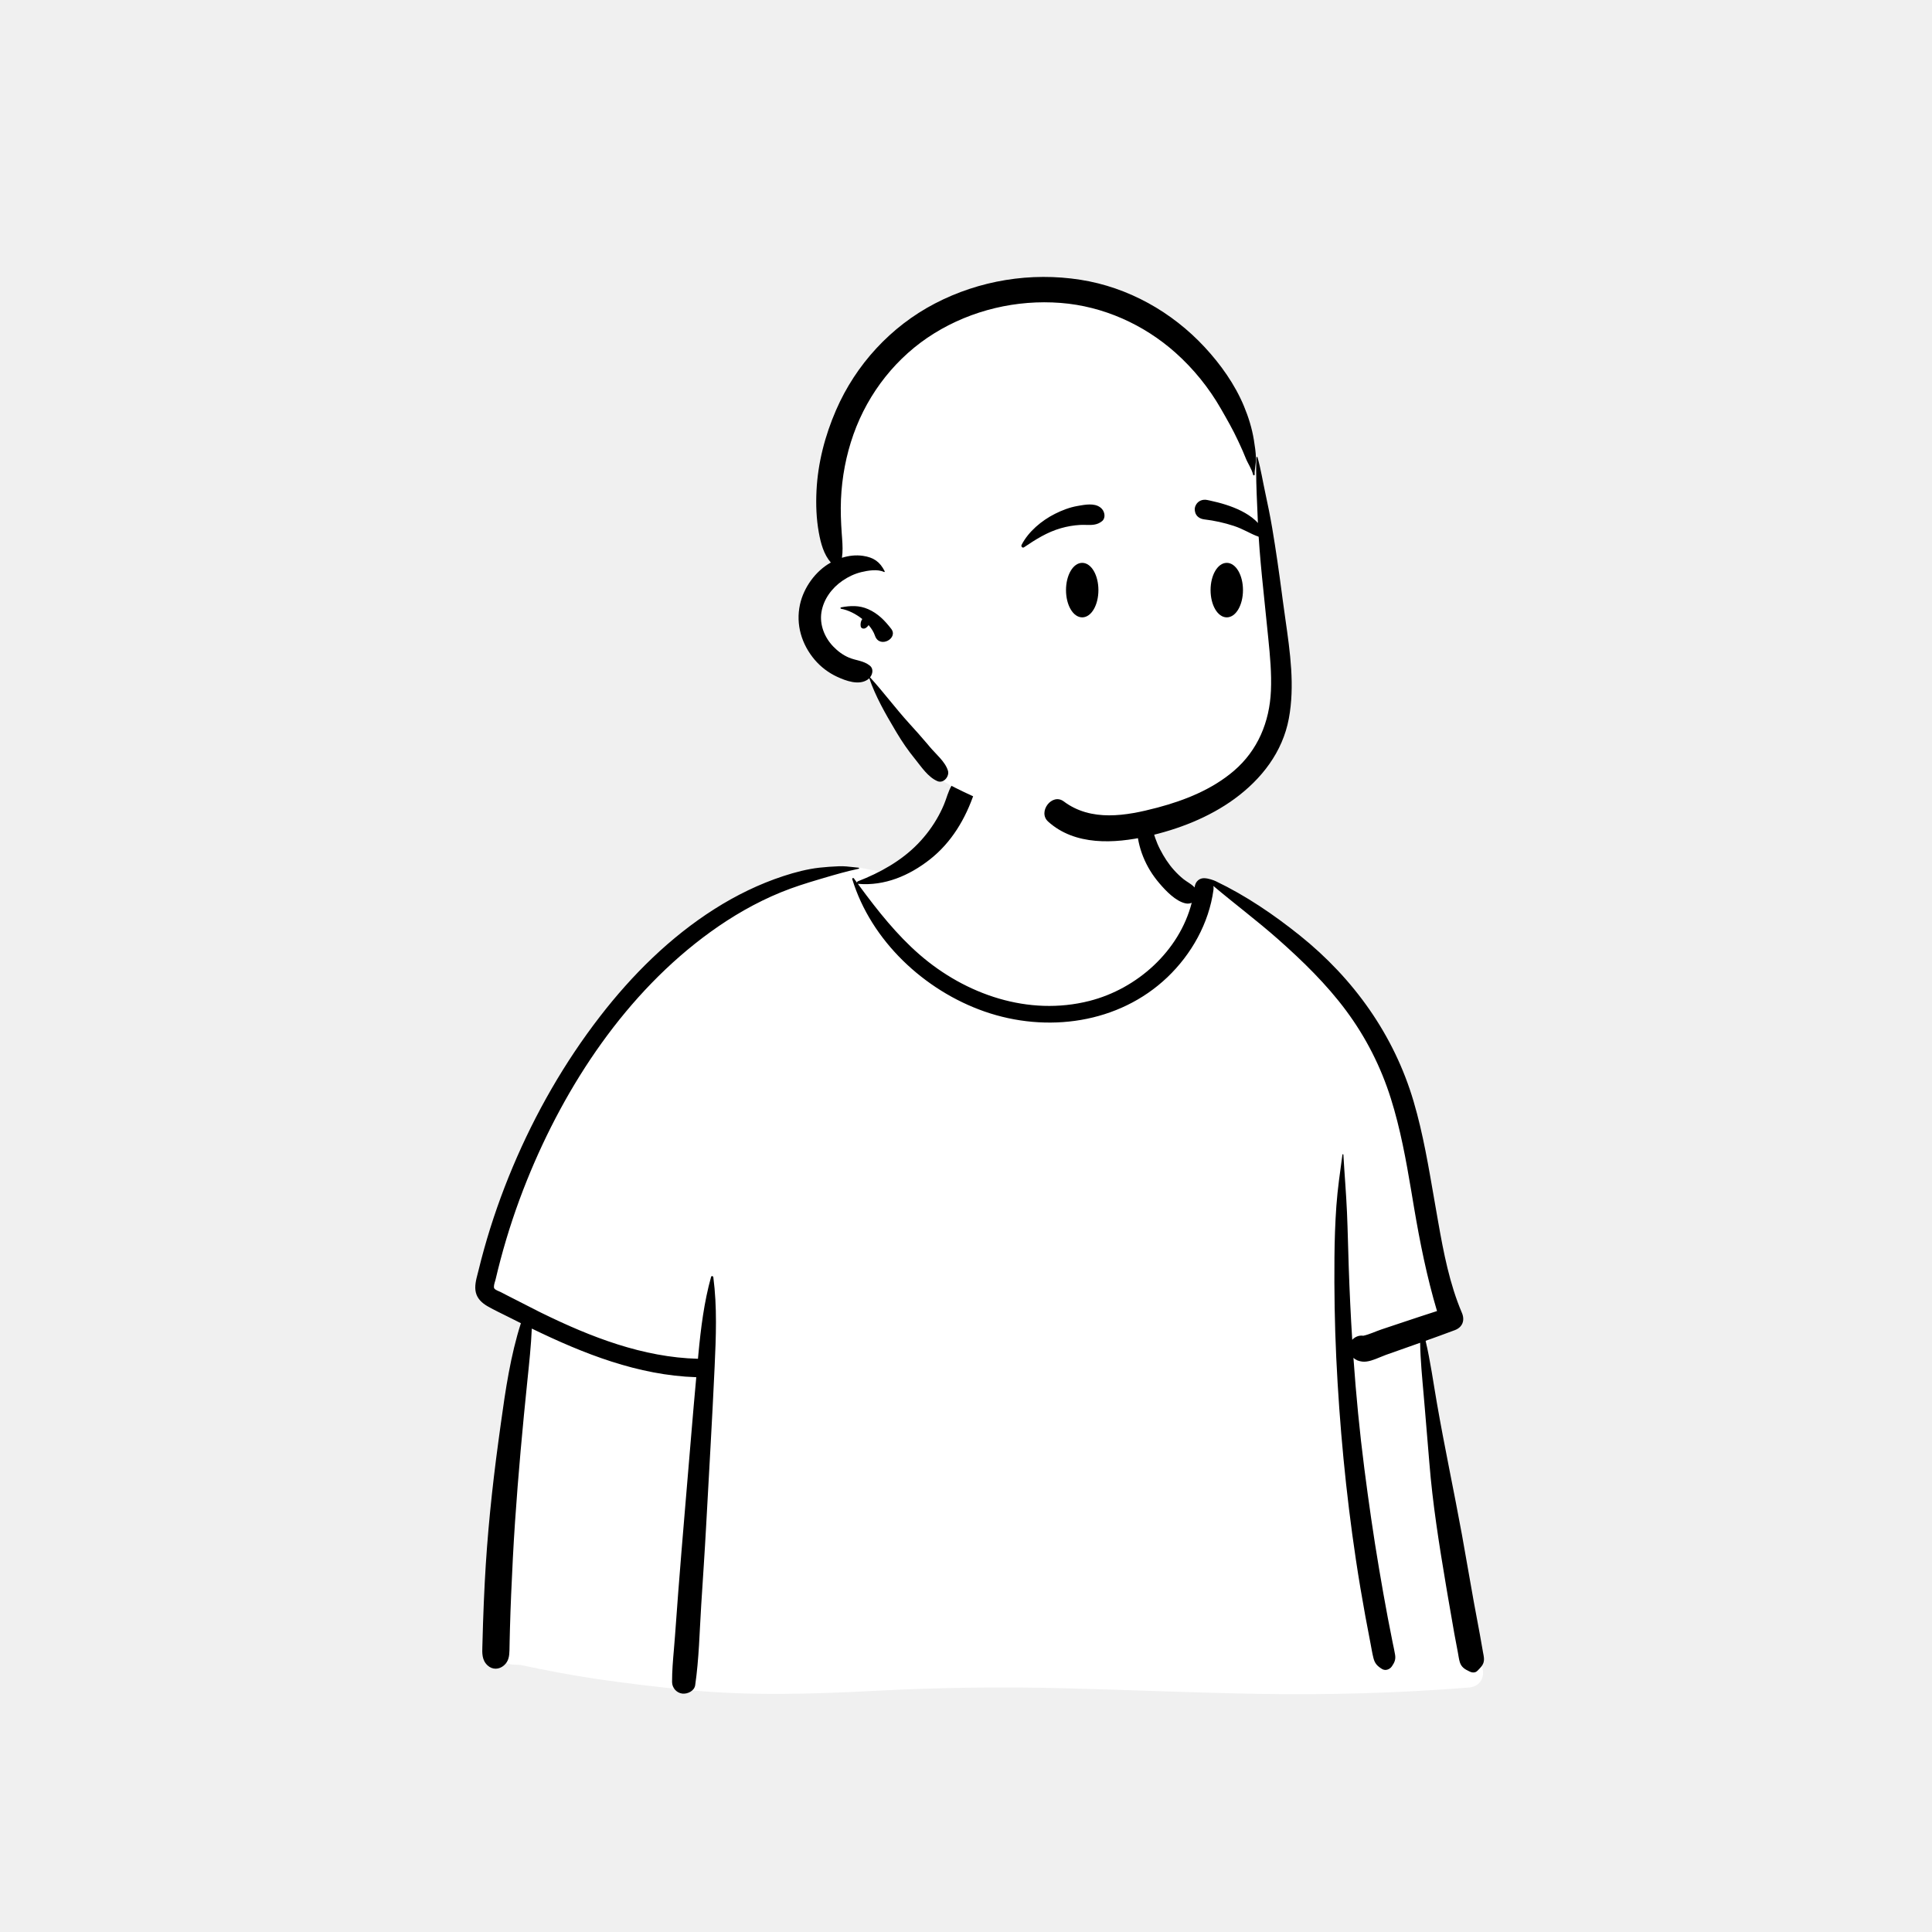
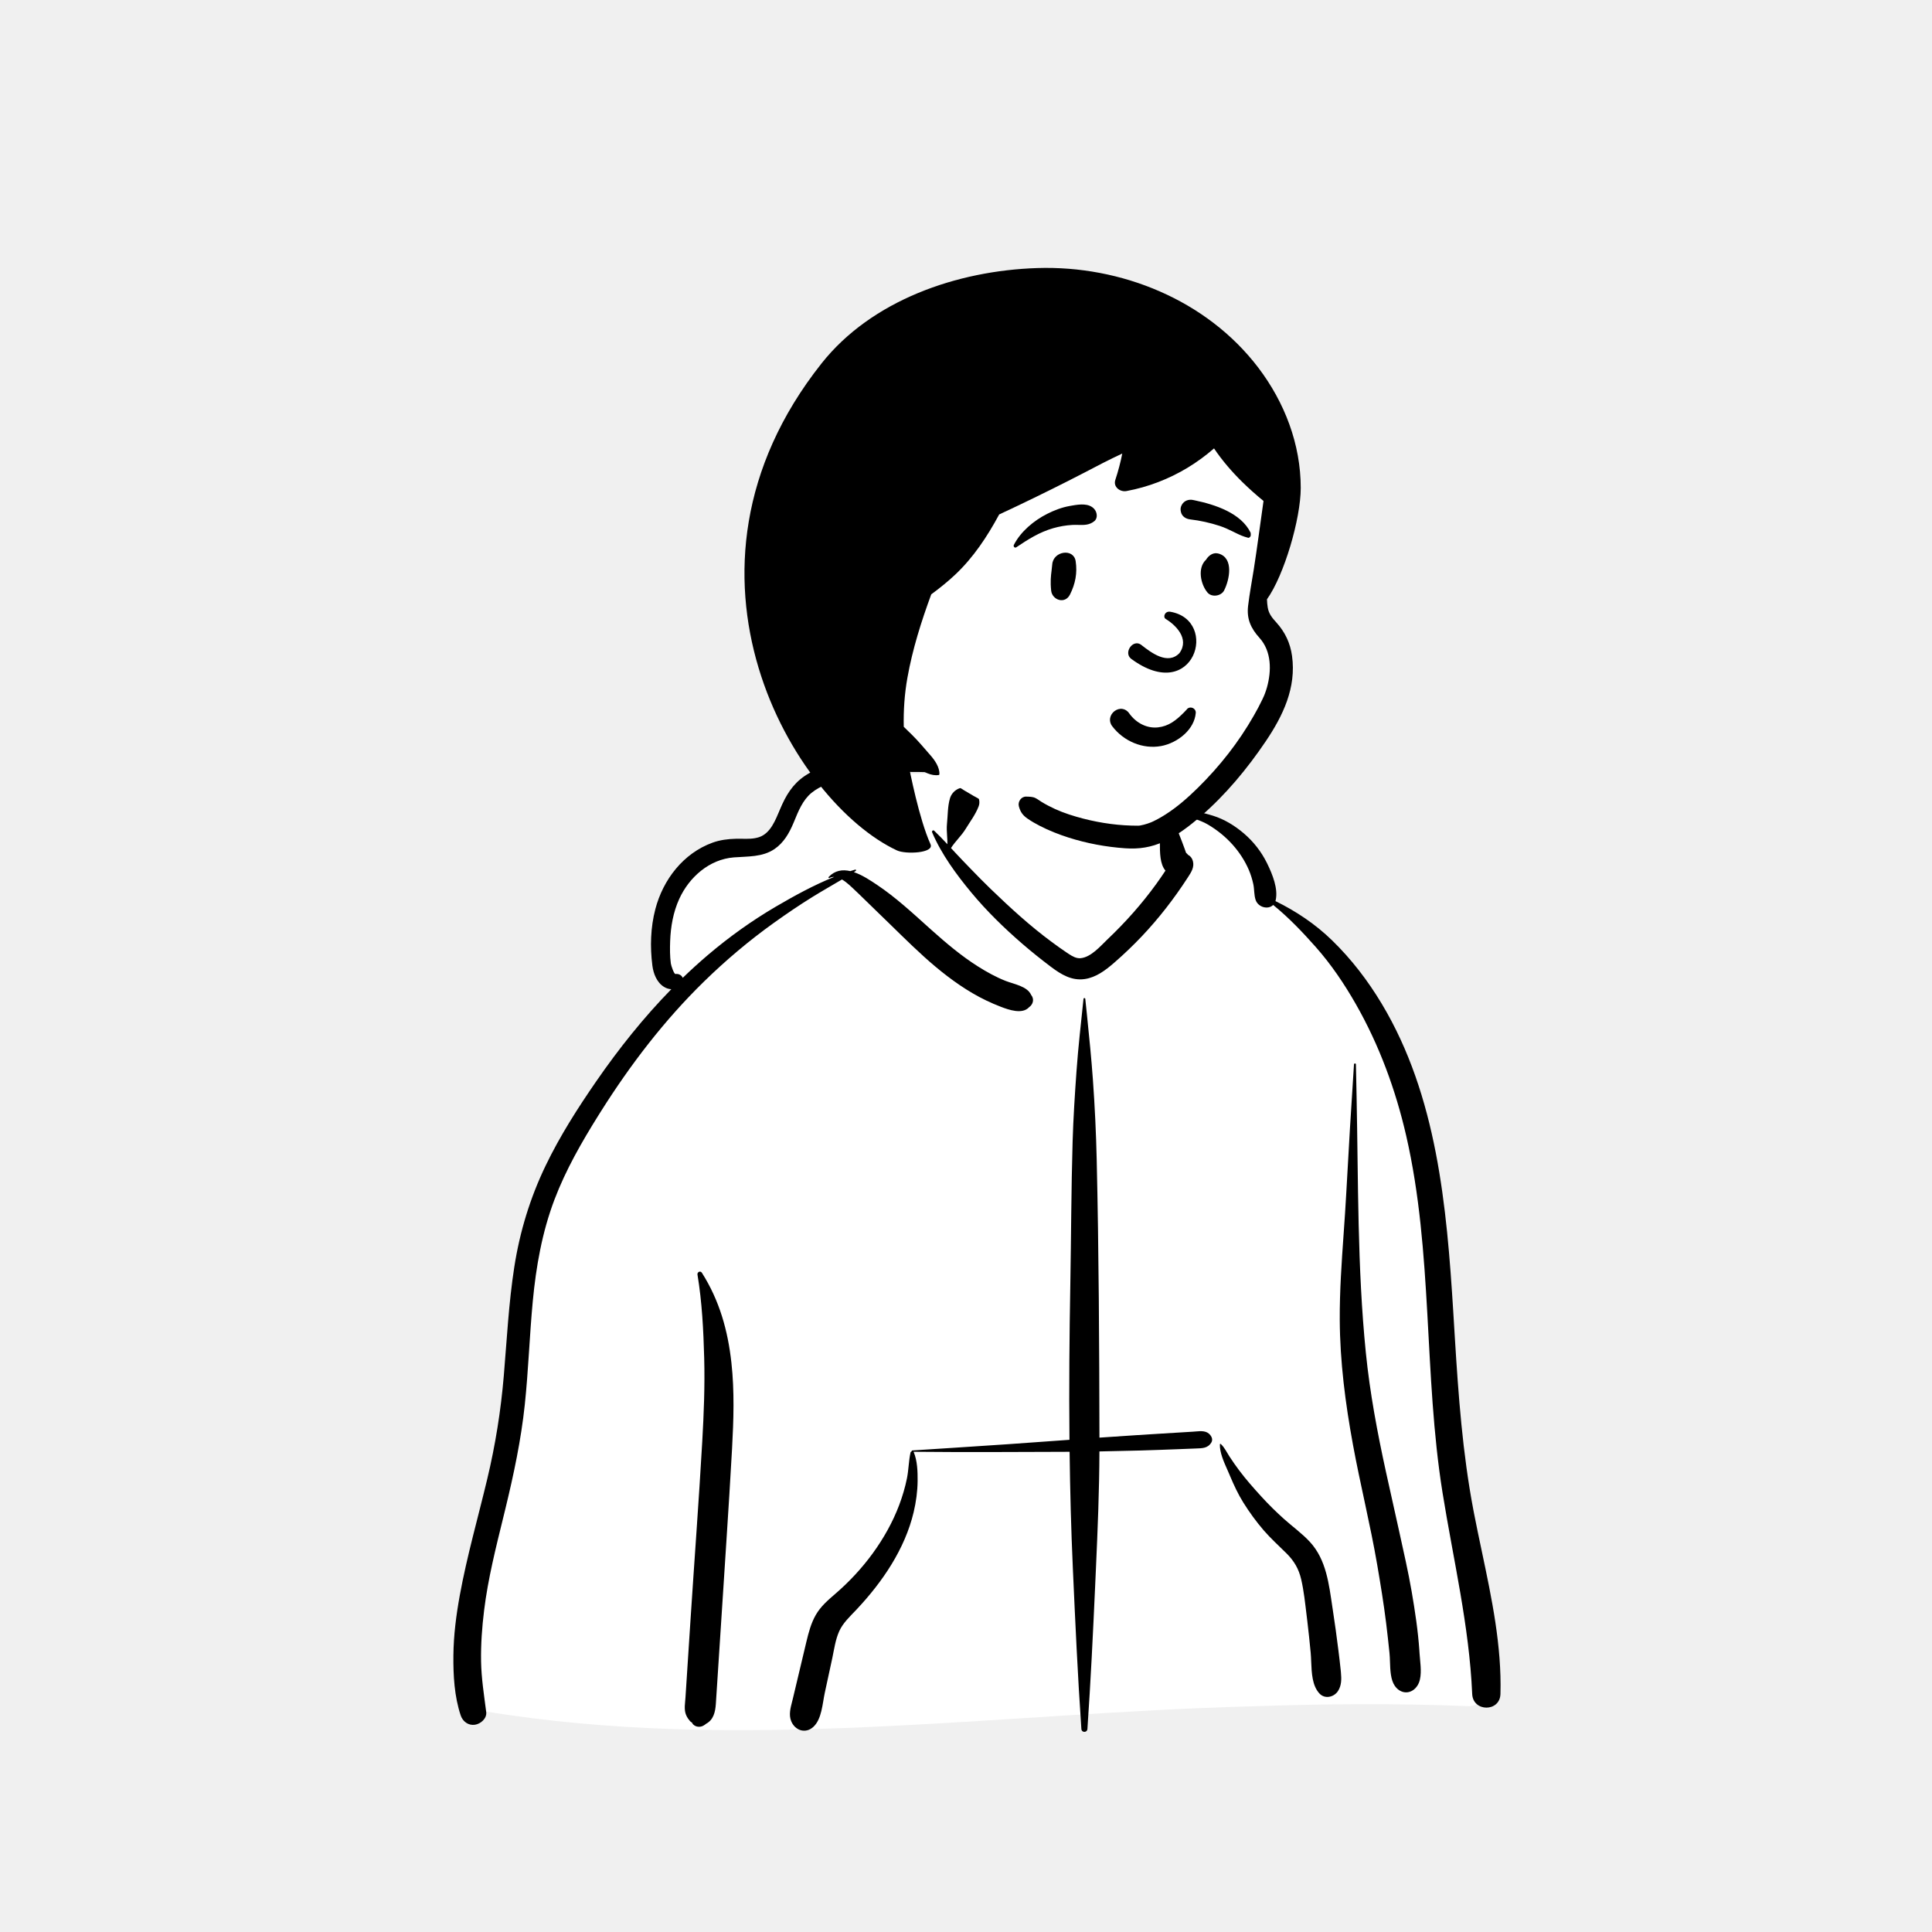
- <svg xmlns="http://www.w3.org/2000/svg" style="width: 487.5px; height: 487.5px; justify-content: center; align-self: center; transform: scale(1);" viewBox="-350 -150 1500 1500">
-   <g transform="rotate(0 410.5865 605.1885)">
+ <svg xmlns="http://www.w3.org/2000/svg" viewBox="-350 -150 1500 1500" style="width: 390px; height: 390px; justify-content: center; align-self: center; transform: scale(1, 1);" width="300" height="300">
+   <g transform="rotate(0 408.5179 626.3101)">
    <g transform="translate(0 459)">
-       <path d="M748.281 585.022C744.25 562.258 740.555 539.434 737.197 516.56C735.603 505.7 734.049 494.83 732.65 483.942C731.671 476.314 730.18 467.591 735.37 461.942C742.673 453.99 749.307 447.184 750.201 435.793C751.042 425.076 747.418 413.393 745.152 402.99C740.4 381.174 734.484 359.628 727.948 338.286C721.306 316.603 714.024 295.124 706.637 273.686C699.731 253.642 693.092 233.417 684.097 214.186C667.026 177.691 638.146 150.664 602.454 132.618C593.578 128.13 575.472 112.108 566.198 108.521C557.672 105.223 557.703 114.854 549.311 111.226C542.603 108.326 536.357 104.459 532.601 97.982C528.523 90.949 518.297 81.113 516.74 72.927C513.441 55.576 517.014 40.807 504.63 27.748C493.637 16.151 478.859 8.206 463.569 3.941C429.933 -5.44 385.075 1.119 364.781 32.374C355.088 47.3 351.701 65.341 338.622 77.523C327.202 88.159 329.757 95.431 314.965 100.913C314.127 101.224 291.42 96.353 290.582 96.665C274.4 93.202 258.934 102.895 244.087 108.521C221.954 116.905 200.883 127.819 181.085 140.79C141.166 166.945 106.976 200.908 78.79 239.341C50.37 278.091 28.319 321.523 12.617 366.917C8.805 377.943 5.38 389.103 2.358 400.372C0.668 406.679 -1.139 413.221 0.92 419.677C2.603 424.96 6.349 428.893 10.748 432.062C16.712 436.359 28.672 439.152 28.439 447.794C28.262 454.364 26.032 461.279 24.945 467.772C23.649 475.504 22.585 483.282 21.521 491.048C16.681 526.398 12.915 561.947 11.248 597.597C9.608 632.699 8.248 668.518 10.682 703.61C10.844 705.924 11.534 708.048 12.646 709.843C11.607 710.241 11.527 712.178 12.82 712.452C13.726 712.644 14.63 712.835 15.537 713.028C17.419 714.452 19.765 715.325 22.466 715.41C24.297 715.468 26.128 715.55 27.956 715.644C47.258 719.679 66.555 723.49 86.109 726.376C109.876 729.883 133.714 732.743 157.626 735.069C206.762 739.845 255.51 738.261 304.71 735.686C353.833 733.115 402.928 732.514 452.104 733.793C501.322 735.074 550.521 737.214 599.75 738.091C654.75 739.068 709.664 737.566 764.504 733.194C772.023 732.595 776.675 726.613 775.193 719.145C766.307 674.402 756.238 629.958 748.281 585.022Z" transform="translate(25.9997 -31.99965)" fill="#FFFFFF" stroke="none" />
-       <path d="M387.499 11.414C390.401 2.82 378.393 -3.896 372.349 2.594C368.625 6.593 367.134 11.739 365.35 16.786L364.976 17.828C363.504 21.857 361.659 25.756 359.605 29.521C355.317 37.381 349.885 44.669 343.661 51.102C330.891 64.299 314.162 73.628 297.126 80.206C296.582 80.416 296.353 80.896 296.408 81.337C295.593 80.227 294.779 79.117 293.969 78.007C293.529 77.406 292.433 77.731 292.683 78.549C307.284 126.366 348.611 165.008 395.354 181.324C443.676 198.192 499.563 190.729 537.318 154.758C556.111 136.853 569.596 112.78 573.128 86.93C573.281 85.806 573.244 84.783 573.07 83.854C589.682 97.874 607.105 110.89 623.392 125.306C642.416 142.146 660.893 160.15 676.08 180.597C691.487 201.344 703.101 224.254 710.862 248.896C718.244 272.335 722.639 296.55 726.714 320.754L728.773 333.051C733.39 360.393 738.797 387.342 746.69 413.895C737.862 416.725 729.065 419.643 720.268 422.581L703.534 428.171C699.095 429.654 694.083 432.097 689.427 433.074C686.213 432.549 683.001 433.893 680.87 436.224C679.693 417.484 678.804 398.731 678.163 379.989C677.675 365.731 677.406 351.456 676.792 337.203C676.149 322.266 674.837 307.385 674 292.487C673.972 291.992 673.312 292.019 673.25 292.487C671.482 305.775 669.502 318.924 668.55 332.341C667.61 345.596 667.176 358.922 667.064 372.21C666.845 398.134 667.226 424.054 668.459 449.951C670.957 502.44 675.903 554.844 683.698 606.813C685.91 621.565 688.387 636.273 691.074 650.945C692.359 657.961 693.69 664.967 695.067 671.965C695.813 675.756 696.399 679.664 697.363 683.407C698.424 687.528 700.305 689.488 703.911 691.751C706.634 693.458 709.993 692.188 711.672 689.715C713.717 686.704 714.725 684.452 714.153 680.792C713.653 677.596 712.89 674.423 712.249 671.253C710.963 664.899 709.715 658.539 708.506 652.17C706.087 639.434 703.86 626.664 701.693 613.882C697.317 588.069 693.612 562.138 690.27 536.172C686.597 507.635 683.841 478.952 681.805 450.219C683.505 451.871 685.707 452.78 688.595 453.134C693.024 453.676 698.063 451.574 702.619 449.672C704.131 449.041 705.591 448.432 706.957 447.949L729.068 440.133L733.599 438.524C733.796 452.029 735.189 465.691 736.329 479.016L737.23 489.544C738.431 503.58 739.62 517.614 740.743 531.659C743.273 563.319 748.278 594.839 753.548 626.168L755.084 635.258C756.728 644.966 758.412 654.666 760.136 664.359C760.998 669.204 761.911 674.035 762.874 678.86C763.376 681.377 763.653 684.129 764.421 686.572C765.634 690.43 768.314 692.026 771.734 693.626L772.364 693.917C774.279 694.795 776.538 694.785 778.101 693.176C780 691.222 782.127 689.297 782.876 686.572C783.482 684.366 783.039 682.092 782.607 679.878C782.571 679.693 782.535 679.509 782.5 679.325L782.361 678.574C781.562 674.048 780.803 669.514 779.966 664.994C778.412 656.612 776.814 648.238 775.283 639.852C772.103 622.438 769.231 604.968 766.048 587.556C759.822 553.502 752.561 519.621 746.635 485.522C743.847 469.48 741.578 452.964 737.857 437.001C745.435 434.291 753.001 431.547 760.539 428.713C766.576 426.444 768.474 421.032 766.012 415.261C756.494 392.953 751.784 368.499 747.568 344.518L744.786 328.601C740.269 302.624 735.99 276.525 728.532 251.196C713.337 199.588 681.976 155.763 640.12 122.239C619.88 106.029 598.373 91.418 575.021 80.208L574.877 80.14C573.354 79.434 569.422 77.961 566.075 77.826C562.616 77.687 559.081 79.908 558.488 84.949L558.476 85.031L558.046 84.573C555.701 82.188 552.534 80.684 549.918 78.605C547.233 76.471 544.746 74.039 542.452 71.494C538.165 66.737 534.643 61.193 531.705 55.513C525.701 43.905 523.856 31.588 522.375 18.854L522.083 16.302C521.897 14.667 519.711 13.728 518.763 15.403C511.081 28.99 512.885 47.049 518.511 61.075C521.585 68.739 525.779 75.519 531.149 81.798C536.113 87.602 543.733 95.697 551.43 97.368C553.229 97.759 554.868 97.548 556.247 96.93C546.627 134.346 513.917 163.705 476.789 173.126C429.599 185.101 380.729 168.267 344.836 137.056C327.219 121.738 312.603 103.256 298.749 84.515L296.984 82.121C297.105 82.178 297.242 82.218 297.4 82.232C317.878 83.963 336.893 75.852 352.839 63.362C369.803 50.076 380.673 31.633 387.499 11.414ZM294.039 69.283C290.11 68.841 286.143 68.394 282.235 68.564C277.201 68.783 272.184 69.104 267.174 69.664C257.886 70.704 248.234 73.23 239.363 76.134C220.384 82.348 202.438 91.137 185.598 101.841C151.152 123.735 121.762 152.927 96.883 185.117C69.244 220.878 46.617 260.429 29.087 302.061C20.332 322.856 12.851 344.171 6.801 365.91C5.309 371.271 3.895 376.655 2.582 382.063L2.466 382.535C2.283 383.268 2.088 384.013 1.89 384.768C0.639 389.539 -0.709 394.677 0.429 399.431C1.611 404.372 5.273 407.72 9.519 410.161C14.871 413.238 20.564 415.854 26.07 418.642C29.174 420.214 32.29 421.779 35.415 423.333C27.389 448.456 23.448 475.129 19.858 501.21L17.935 515.239C13.01 551.581 9.241 588.071 7.355 624.707C6.816 635.186 6.373 645.67 6.026 656.157C5.853 661.4 5.704 666.644 5.58 671.889C5.564 672.584 5.538 673.28 5.512 673.975C5.306 679.496 5.104 684.932 9.57 689.045C13.326 692.503 18.452 692.328 22.247 689.045C25.984 685.812 26.435 681.699 26.547 677.258L26.685 670.25C26.751 667.191 26.826 664.132 26.908 661.073C27.155 651.896 27.477 642.722 27.872 633.55C28.676 614.888 29.599 596.228 30.867 577.591C33.378 540.691 36.733 503.919 40.538 467.133C41.901 453.951 43.309 440.738 43.892 427.501C84.17 447.059 126.391 463.798 171.584 465.255C170.254 479.823 168.962 494.392 167.766 508.974C164.391 550.087 160.742 591.17 157.57 632.301C156.702 643.571 155.855 654.841 155.066 666.117C154.819 669.642 154.514 673.182 154.208 676.728C153.484 685.123 152.756 693.557 152.794 701.921C152.815 706.432 156.252 710.367 160.72 710.899C164.758 711.379 170.09 708.903 170.749 704.351C173.706 683.928 174.125 662.84 175.42 642.247C176.713 621.695 178.145 601.146 179.253 580.583C181.466 539.477 183.956 498.378 185.831 457.256C186.89 434.038 187.86 410.747 184.825 387.636C184.703 386.704 183.368 386.35 183.075 387.399C177.627 406.921 175.131 427.169 173.229 447.31L172.895 450.953C130.234 449.862 89.727 434.102 51.816 415.517L49.498 414.376C48.012 413.642 33.192 406.104 24.295 401.519L19.734 399.154C18.383 398.446 15.475 397.605 14.727 396.244C14.067 395.042 14.862 392.431 15.411 390.627C15.566 390.119 15.7 389.675 15.778 389.345C16.984 384.212 18.256 379.095 19.608 373.998C25.168 353.049 32.032 332.447 40.133 312.345C69.963 238.324 117.233 166.83 182.545 119.609C199.506 107.346 217.935 96.672 237.339 88.764C247.075 84.796 256.837 81.727 266.894 78.752L270.713 77.622C279.631 74.986 288.613 72.391 297.693 70.494C298.191 70.39 298.023 69.708 297.581 69.665C296.406 69.549 295.224 69.416 294.039 69.283Z" transform="translate(19.00033 -4.999743)" fill="#000000" fill-rule="evenodd" stroke="none" />
+       <path d="M778.244 749.543C797.57 748.61 789.797 714.805 788.41 702.39C773.109 657.046 776.706 607.574 770.688 560.046C766.939 515.678 762.122 471.448 758.07 427.114C750.112 337.12 692.965 153.916 627.75 124.453C619.535 88.407 585.604 54.759 542.674 54.759C513.394 20.1 478.151 -4.293 432.948 0.632C414.268 1.482 396.152 21.294 378.253 25.12C368.231 26.502 279.291 22.945 261.475 33.526C249.065 39.898 237.862 51.673 241.511 66.664C247.333 84.826 229.24 65.174 191.497 84.559C114.534 130.782 160.524 192.619 162.562 194.535C114.534 261.358 72.555 315.57 53.132 397.247C40.544 457.886 41.961 520.485 31.414 581.435C27.69 602.569 21.977 622.98 15.795 643.503C9.095 670.362 5.837 737.306 2.144 737.904C-4.583 739.575 6.032 753.387 13.16 753.398C210.784 786.179 411.522 754.756 610.208 749.622C666.201 747.675 722.254 747.226 778.244 749.543Z" transform="translate(12.50415 -33.85719)" fill="#FFFFFF" stroke="none" />
+       <path d="M307.855 2.459L307.101 2.585C295.271 4.591 282.709 7.698 272.682 14.53C263.284 20.932 258.076 29.72 253.737 39.973L253.581 40.342C250.197 48.388 246.334 59.002 237.322 61.965C233.114 63.347 228.493 63.28 223.988 63.214C222.432 63.191 220.89 63.168 219.383 63.206C213.199 63.359 206.996 64.135 201.161 66.261C178.491 74.52 162.849 94.878 156.822 117.79C153.086 131.993 152.635 147.159 154.503 161.686C155.301 167.896 157.897 174.697 163.471 178.174C165.293 179.31 167.277 179.934 169.209 180.018C147.699 202.008 128.456 226.143 110.935 251.506C96.507 272.393 82.745 293.942 71.705 316.836C59.58 341.981 51.54 368.321 47.267 395.897C42.938 423.83 41.517 452.06 39.144 480.196C36.858 507.315 32.617 533.833 26.298 560.305C19.128 590.339 10.557 620.108 5.003 650.506C2.179 665.96 0.172 681.582 0.016 697.307C-0.139 712.796 0.758 729.109 5.696 743.866C7.28 748.6 11.658 751.851 16.754 751.086C21.185 750.419 26.137 746.219 25.492 741.187C23.809 728.052 21.723 715.071 21.503 701.796C21.284 688.598 22.253 675.327 23.864 662.235C26.882 637.726 32.941 613.781 38.812 589.837L40.359 583.498C46.847 556.762 52.551 529.976 55.446 502.585C58.269 475.878 59.121 449.011 61.647 422.279C64.192 395.354 68.877 368.681 78.51 343.316C87.265 320.265 99.612 298.732 112.669 277.871L114.414 275.094C137.391 238.648 163.693 204.228 194.565 174.086C211.398 157.65 229.53 142.316 248.664 128.625C258.603 121.513 268.698 114.628 279.099 108.206C286.55 103.605 294.185 99.305 301.704 94.82C305.695 97.138 309.428 100.968 312.048 103.425L314.626 105.867C319.76 110.774 324.767 115.803 329.893 120.717C341.723 132.058 353.196 143.739 365.359 154.735C377.005 165.263 389.507 175.16 403.066 183.12C410.05 187.219 417.373 190.714 424.932 193.622C431.202 196.034 441.728 199.775 446.99 193.984C450.11 191.806 451.223 187.676 448.559 184.44C445.562 177.677 435.143 176.09 428.744 173.569C421.283 170.632 414.17 166.683 407.398 162.414C394.461 154.257 382.785 144.378 371.398 134.211L369.046 132.104C356.11 120.481 343.349 108.636 328.851 98.947C323.804 95.573 317.429 91.298 310.936 89.123L312.398 88.189C312.916 87.851 312.6 86.976 311.965 87.161C310.689 87.532 309.418 87.923 308.148 88.327C302.196 86.944 296.292 87.682 291.363 92.868C290.954 93.298 291.469 93.948 291.987 93.677C293.17 93.062 294.393 92.816 295.633 92.842C279.984 99.117 264.872 107.417 250.545 115.795C231.773 126.771 213.948 139.544 197.399 153.637C190.76 159.292 184.328 165.158 178.076 171.198C177.287 169.175 174.973 167.855 172.442 168.206C171.303 168.364 169.069 161.781 168.827 159.974C168.069 154.323 168.098 148.412 168.301 142.723C168.697 131.549 170.696 120.093 175.383 109.875C183.123 93 198.68 79.21 217.708 77.681C228.515 76.814 239.85 77.596 249.275 71.213C256.552 66.284 260.754 58.808 264.073 50.926L264.511 49.873C267.783 41.892 271.186 33.223 278.02 27.603C285.17 21.724 294.466 19.066 303.368 16.895L305.898 16.285C330.616 10.379 355.677 10.961 380.816 11.946L388.757 12.263C388.986 12.273 389.079 11.934 388.875 11.827C364.204 -1.186 334.85 -2.025 307.855 2.459ZM399.76 23.78C393.622 22.094 387.33 25.847 385.547 31.85C383.705 38.046 383.895 45.155 383.236 51.59C382.919 54.7 383.123 57.813 383.326 60.919C383.469 63.102 383.612 65.28 383.574 67.451C380.231 63.877 376.848 60.348 373.332 57.001C372.428 56.14 371.274 57.219 371.713 58.25C378.911 75.175 390.454 90.903 402.132 104.969C414.137 119.43 427.664 132.611 441.883 144.887C448.857 150.908 456.055 156.664 463.401 162.225L464.174 162.807C471.923 168.606 480.161 173.64 490.284 172.117C498.934 170.815 505.966 165.543 512.443 159.977L513.703 158.885C520.913 152.598 527.838 145.97 534.422 139.03C547.676 125.061 559.6 109.662 570.06 93.502C570.181 93.315 570.303 93.128 570.425 92.94C572.897 89.139 575.456 85.203 574.127 80.428C573.486 78.126 572.12 76.559 570.401 75.699C569.992 75.181 569.517 74.679 568.957 74.204L568.857 74.115C568.433 72.96 568.02 71.803 567.621 70.64C566.966 68.819 566.296 67.008 565.594 65.204C564.086 61.326 562.598 57.438 560.975 53.606C559.425 49.946 557.893 46.273 556.293 42.634L556.156 42.319C554.841 39.287 553.892 36.584 550.811 34.97C550.644 34.883 550.373 34.878 550.242 35.043C548.077 37.788 548.14 40.97 548.207 44.295C548.209 44.425 548.212 44.555 548.214 44.685L548.229 45.765C548.258 51.12 548.274 56.472 548.483 61.823C548.54 63.281 548.538 64.908 548.537 66.632C548.532 73.906 548.525 82.884 552.868 87.957C550.542 91.467 548.153 94.936 545.686 98.347C534.575 113.699 521.866 127.977 508.141 141.036L507.851 141.313C502.313 146.641 495.031 155.2 486.971 155.94C483.654 156.245 480.591 154.478 477.845 152.68L476.353 151.691C472.351 149.039 468.458 146.207 464.595 143.359C447.626 130.843 432.234 116.708 417.082 102.093C411.929 97.124 406.918 92.004 401.937 86.856L395.543 80.232C393.683 78.306 391.843 76.346 390.009 74.375L386.343 70.422C389.67 65.164 394.434 60.949 397.7 55.596C401.236 49.803 405.43 44.368 407.83 37.994C410.029 32.153 405.385 25.326 399.76 23.78ZM563.599 43.133C571.711 40.319 581.853 42.873 589.786 45.331C598.624 48.071 606.791 53.117 613.793 59.11C621.18 65.43 627.285 73.234 631.598 81.952L632.01 82.792C635.949 90.879 640.436 101.981 638.45 110.865C638.393 111.117 638.328 111.36 638.254 111.595C654.349 119.518 669.213 129.442 682.157 142.02C697.229 156.665 709.991 173.33 720.791 191.334C763.684 262.842 771.234 348.722 776.3 430.271L777.563 450.948C780.314 495.597 783.533 540.14 791.896 584.172L792.506 587.351C794.379 597.012 796.421 606.688 798.468 616.383C806.188 652.959 813.968 689.819 812.944 727.202C812.555 741.372 791.613 741.276 791.006 727.202C788.72 674.229 776.358 623.083 767.987 570.938C753.258 479.197 760.638 384.617 739.768 293.795C731.578 258.153 718.891 223.58 700.774 191.765C691.825 176.048 681.586 160.861 669.592 147.302C659.273 135.635 648.548 124.407 636.489 114.599C632.635 118.459 624.936 116.492 622.924 110.865C621.542 106.998 621.945 102.477 621.058 98.426C620.235 94.667 619.1 90.94 617.588 87.4C614.574 80.345 610.15 73.57 605.043 67.86C599.526 61.688 593.185 56.56 586.09 52.326C578.946 48.063 571.133 46.79 563.599 43.675C563.345 43.57 563.321 43.23 563.599 43.133ZM490.625 187.576C490.531 186.673 489.311 186.671 489.219 187.576C487.291 206.218 485.146 224.758 483.806 243.456C482.496 261.739 481.319 280.017 480.773 298.338C479.675 335.252 479.661 372.181 478.995 409.1C478.268 449.36 477.938 489.613 478.327 529.858L473.318 530.22C444.972 532.364 416.602 534.242 388.23 536.072L356.312 538.123C355.902 538.149 355.743 538.545 355.847 538.838C355.408 538.976 355.025 539.287 354.926 539.741C353.481 546.311 353.493 553.189 352.142 559.83C350.721 566.828 348.661 573.77 346.147 580.452C341.126 593.8 333.966 606.494 325.588 618.01C317.207 629.53 307.297 640.17 296.502 649.464C290.801 654.372 285.214 659.169 281.403 665.786C277.683 672.246 275.799 679.485 274.075 686.677L263.584 730.777C263.384 731.62 263.163 732.475 262.94 733.339C261.672 738.249 260.332 743.441 262.254 748.233C265.149 755.453 273.299 758.382 279.451 752.774C286.045 746.764 286.557 734.615 288.361 726.285L294.039 700.059L294.209 699.262C295.661 692.334 296.682 684.792 299.625 678.344C302.506 672.029 307.889 667.048 312.581 662.09L313.231 661.401C333.123 640.231 350.589 614.626 357.36 586.038C359.25 578.058 360.355 569.952 360.434 561.746C360.503 554.591 360.234 546.083 357.41 539.416C357.367 539.314 357.303 539.237 357.238 539.16C396.265 539.526 435.282 539.356 474.309 539.186C475.683 539.181 477.057 539.162 478.432 539.153C478.808 569.316 479.598 599.475 480.956 629.626C482.828 671.211 484.716 712.829 487.578 754.358C487.785 757.371 492.056 757.377 492.265 754.358C494.806 717.481 496.595 680.523 498.258 643.597L498.873 629.942C500.232 599.599 501.489 569.26 501.594 538.884C511.992 538.707 522.389 538.47 532.791 538.178C542.703 537.9 552.611 537.537 562.52 537.152C567.144 536.974 571.768 536.791 576.392 536.604C581.293 536.407 585.626 536.566 588.447 532.015C589.67 530.042 589.012 527.882 587.7 526.22C584.88 522.646 580.543 523.022 576.401 523.381C575.73 523.44 575.064 523.497 574.411 523.538L567.475 523.963L550.628 524.985C544.021 525.388 537.414 525.797 530.808 526.224C521.071 526.852 511.339 527.501 501.608 528.175C501.468 456.22 501.138 384.245 499.478 312.308C499.002 291.653 498.014 271.049 496.537 250.44C495.352 233.913 493.718 217.495 492.02 201.045L490.625 187.576ZM699.227 238.384C699.29 237.426 700.706 237.411 700.727 238.384C700.906 246.624 701.078 254.864 701.249 263.105C702.625 329.507 701.777 396.066 708.439 462.24C711.581 493.441 717.367 524.183 724.062 554.797C727.488 570.462 731.082 586.09 734.497 601.757C737.825 617.026 741.394 632.369 744.034 647.78C746.628 662.926 748.952 678.189 749.995 693.53L750.123 695.532C750.208 696.94 750.354 698.474 750.507 700.08C751.161 706.949 751.94 715.141 748.623 720.48C744.189 727.616 735.7 727.744 730.949 720.932C727.651 716.204 727.398 708.755 727.171 702.109C727.091 699.765 727.015 697.521 726.809 695.532C726.008 687.759 725.161 679.98 724.199 672.225C722.322 657.098 719.849 642.005 717.277 626.981C711.92 595.693 704.15 564.799 698.415 533.561C692.537 501.552 688.359 469.314 688.183 436.724C688.064 414.378 689.634 392.061 691.204 369.756C691.942 359.255 692.681 348.757 693.243 338.259C695.027 304.951 697.055 271.668 699.227 238.384ZM189.527 401.641C189.187 399.591 191.766 398.321 192.955 400.196C206.546 421.618 213.099 444.887 215.861 469.956C218.301 492.081 217.582 514.525 216.367 536.708C215.071 560.368 213.559 584.022 212.03 607.669L209.681 643.932L203.786 734.841C203.364 741.344 201.888 747.257 196.289 750.28C195.58 750.872 194.841 751.403 193.98 751.863C190.955 753.48 186.943 752.663 185.194 749.559L185.895 750.02C186.506 750.405 185.82 749.868 183.837 748.411L182.154 746.233C180.931 744.395 180.15 742.588 179.836 740.403C179.474 737.887 179.728 735.191 179.974 732.575C180.06 731.66 180.145 730.756 180.202 729.872L184.066 670.26C187.071 623.917 190.58 577.587 193.225 531.22C194.457 509.61 195.32 487.979 194.736 466.331C194.154 444.803 193.057 422.91 189.527 401.641ZM595.836 533.129C595.566 532.88 595.127 533.056 595.115 533.428C594.93 539.644 598.101 546.787 600.836 552.947C601.431 554.287 602.005 555.58 602.519 556.806L603.013 557.98C605.993 565.024 609.245 572.075 613.303 578.555C618.047 586.131 623.312 593.39 629.149 600.16C634.652 606.543 640.847 612.076 646.809 618.003C652.727 623.887 656.334 630.017 658.227 638.139C660.374 647.362 661.316 656.935 662.476 666.321L662.977 670.446C663.961 678.696 664.84 686.959 665.615 695.232C665.819 697.406 665.914 699.759 666.013 702.192C666.37 710.955 666.768 720.741 672.412 726.828C676.609 731.355 683.668 729.7 686.773 724.979C689.673 720.566 689.548 715.442 689.085 710.392L688.926 708.757C688.406 703.598 687.77 698.447 687.132 693.301C685.82 682.722 684.365 672.158 682.741 661.622L682.449 659.702C679.786 641.949 677.747 623.041 665.125 609.265C659.076 602.663 651.615 597.344 644.957 591.381C638.812 585.879 632.888 580.042 627.33 573.948C621.354 567.395 615.425 560.707 610.099 553.611C607.441 550.069 604.906 546.433 602.492 542.721C600.399 539.502 598.68 535.746 595.836 533.129Z" transform="translate(2.000311 -20.99981)" fill="#000000" fill-rule="evenodd" stroke="none" />
    </g>
    <g transform="translate(225 0)">
      <g>
        <g>
-           <path d="M347.066 150.221C338.016 112.067 318.229 76.561 286.55 47.866C191.222 -46.38 16.159 4.775 16.952 146.797C13.533 163.385 12.145 180.441 13.277 197.358C13.745 204.576 16.869 214.649 12.672 221.145C3.205 233.298 -2.297 242.256 0.925 258.422C3.617 272.537 13.223 282.537 26.187 287.853C33.962 290.084 41.339 294.944 44.219 302.352C61.525 334.036 74.346 360.39 101.629 381.983C108.669 387.542 180.875 420.884 204.666 420.884C274.317 420.884 362.103 395.654 363.56 317.854C363.812 300.766 360.813 283.479 358.932 266.526C354.353 227.838 355.969 187.749 347.066 150.221Z" transform="translate(54.99983 73.99969)" fill="#FFFFFF" stroke="none" />
-           <path d="M105.857 20.645C140.495 2.612 180.303 -3.842 218.851 2.21C255.909 8.028 289.919 27.15 315.34 54.569C327.751 67.956 338.767 83.441 345.807 100.358C349.304 108.762 352.042 117.529 353.5 126.533C354.25 131.162 354.987 135.958 355.128 140.651C355.192 142.8 354.912 144.884 354.631 146.976C354.344 149.112 354.056 151.256 354.133 153.488C354.156 154.179 353.097 154.312 352.936 153.65C351.732 148.725 348.831 145.001 347.011 140.323C345.65 136.83 344.107 133.42 342.536 130.02L341.187 127.107C337.269 118.64 332.586 110.521 327.953 102.431C318.624 86.137 306.654 71.329 292.638 58.834C268.029 36.896 236.458 22.735 203.507 20.185C169.306 17.537 134.616 25.689 105.408 43.747C76.202 61.804 54.118 89.874 42.652 122.193C36.867 138.502 33.672 155.495 32.929 172.773C32.553 181.519 32.904 190.338 33.517 199.067L33.821 203.229C34.178 208.221 34.423 213.194 33.677 218.065C38.945 216.422 44.467 215.741 50.009 216.554C58.244 217.762 63.164 221.138 66.858 228.496C67.051 228.88 66.664 229.264 66.281 229.073C61.492 226.683 53.744 227.941 48.672 229.194C43.394 230.498 38.64 232.766 34.155 235.832C25.858 241.501 19.354 250.286 17.758 260.365C16.215 270.101 20.212 279.959 26.926 286.937C30.382 290.531 34.513 293.638 39.138 295.574C44.751 297.925 50.307 297.852 55.273 301.733C58.343 304.132 57.601 308.237 55.519 310.901C65.996 322.389 75.287 334.957 85.763 346.49C90.619 351.836 95.436 357.188 100.089 362.706L101.826 364.783C106.472 370.39 113.864 376.313 115.987 383.365C117.308 387.752 112.61 393.49 107.861 391.491C100.576 388.424 95.376 380.443 90.453 374.322L90.133 373.926C84.971 367.583 80.388 360.887 76.198 353.87L74.82 351.558C67.243 338.816 59.732 325.6 54.901 311.602C54.582 311.93 54.244 312.229 53.888 312.482C46.928 317.431 36.81 313.626 29.859 310.412C23.297 307.379 17.281 302.815 12.592 297.314C2.394 285.352 -2.307 269.86 1.099 254.335C3.984 241.184 13.099 228.392 25.049 221.74C19.533 215.39 17.249 206.83 15.729 198.461C13.789 187.778 13.402 176.83 13.929 165.997C14.98 144.42 20.533 123.151 29.117 103.393C44.475 68.04 71.627 38.468 105.857 20.645ZM356.328 140.025C356.197 139.559 355.521 139.665 355.499 140.137C354.958 152.67 355.524 165.418 356.085 178.052C356.165 179.844 356.244 181.634 356.32 183.421L356.615 190.554C357.246 204.696 358.44 218.857 359.824 232.937C361.341 248.377 362.985 263.804 364.552 279.238L364.704 280.737C366.07 294.233 367.335 307.794 366.742 321.37C365.685 345.534 356.536 367.566 338.033 383.441C321.297 397.799 300.076 406.31 278.995 411.925L278.268 412.118C254.25 418.468 227.171 423.173 205.885 407.214C196.82 400.416 185.429 415.362 193.785 422.895C214.658 441.707 245.066 440.009 270.72 434.318C294.622 429.017 318.695 419.693 338.55 405.164C359.519 389.819 375.79 368.889 380.643 342.92C385.39 317.519 381.644 291.362 377.986 265.814C377.261 260.751 376.54 255.712 375.888 250.708L375.325 246.408C373.059 229.212 370.623 212.061 367.732 194.955C366.2 185.891 364.359 176.88 362.409 167.895C360.384 158.567 358.917 149.21 356.328 140.025ZM54.012 257.941C47 254.865 40.225 255.194 32.955 256.556C32.421 256.656 32.415 257.545 32.955 257.641C38.36 258.595 44.427 261.56 49.471 265.619L49.329 265.827C48.291 267.35 47.917 269.53 48.255 271.329C48.56 272.95 50.498 273.382 51.767 272.758C52.815 272.243 53.707 271.343 54.374 270.321C56.597 272.89 58.352 275.681 59.332 278.568L59.44 278.869C63.099 288.621 77.609 280.596 71.947 273.25C66.971 266.792 61.618 261.28 54.012 257.941Z" transform="translate(44.99976 65.00014)" fill="#000000" fill-rule="evenodd" stroke="none" />
+           <path d="M115.019 0.837C266.589 -6.617 277.176 37.436 297.989 65.521C308.318 79.459 334.986 100.101 339.41 147.767C342.481 180.854 322.932 218.991 322.932 248.558C322.932 263.65 341.41 296.05 332.808 318.046C313.661 367.005 273.121 421.34 221.461 421.34C169.801 421.34 74.439 392.869 17.356 311.137C-1.341 284.366 -36.55 8.29 115.019 0.837Z" transform="translate(80.37613 81.83552)" fill="#FFFFFF" stroke="none" />
+           <path d="M413.009 275.345C409.699 271.695 407.129 268.695 406.269 263.675C405.909 261.584 405.749 259.435 405.679 257.275C418.969 238.695 431.891 194.808 431.889 170.804C431.887 136.939 419.399 104.355 398.899 77.405C358.939 24.914 292.419 -1.996 227.319 0.115C164.979 2.124 98.671 25.104 59.783 74.226C-69.241 237.201 39.047 415.217 118.359 452.254C125.263 455.478 147.561 454.358 144.454 447.473C135.53 427.694 128.499 391.265 126.859 383.064C129.399 384.775 131.959 386.445 134.529 388.175C139.079 391.224 145.179 394.714 150.899 393.704C151.169 393.655 151.339 393.365 151.349 393.115C151.609 387.744 147.769 382.224 144.389 378.394C139.699 373.074 135.239 367.624 130.189 362.634C128.039 360.504 125.859 358.394 123.679 356.284C123.399 343.624 124.249 330.905 126.519 318.175C130.449 296.105 137.229 274.605 145.019 253.445C151.529 248.644 157.849 243.595 163.699 238.074C177.789 224.784 188.539 208.525 197.759 191.425C197.869 191.374 197.989 191.314 198.099 191.265C215.969 182.954 233.689 174.325 251.269 165.425C260.339 160.834 269.349 156.134 278.359 151.435C283.259 148.874 288.309 146.544 293.319 144.134C291.969 151.054 290.149 157.874 287.939 164.584C286.119 170.095 291.679 174.164 296.599 173.254C313.349 170.155 329.539 163.925 344.109 155.105C351.329 150.735 358.199 145.685 364.569 140.144C370.939 149.634 378.679 158.534 386.489 166.195C391.759 171.365 397.269 176.284 402.989 180.945C400.399 198.775 398.179 216.644 395.369 234.435C393.899 243.735 392.129 253.034 391.019 262.384C389.809 272.574 393.179 279.834 399.889 287.284C409.269 297.695 409.259 312.754 405.669 325.685C405.229 327.284 404.679 328.845 404.109 330.394C403.989 330.714 403.639 331.584 403.509 331.925C403.509 331.935 403.509 331.945 403.499 331.964C403.499 331.974 403.489 331.985 403.489 331.994C403.479 331.994 403.479 332.004 403.469 332.015L403.469 332.034L403.469 332.044L403.459 332.054C403.039 333.034 402.589 333.994 402.139 334.954C400.089 339.284 397.799 343.515 395.419 347.675C383.719 368.214 368.939 387.004 352.099 403.584C344.259 411.304 336.109 418.485 326.899 424.365C324.959 425.595 322.979 426.784 320.949 427.874C319.859 428.464 318.739 429.015 317.619 429.574C315.979 430.384 316.659 430.064 315.659 430.464C313.849 431.175 311.999 431.794 310.109 432.284C309.099 432.544 308.079 432.765 307.049 432.954C307.039 432.954 307.019 432.964 306.989 432.964C306.979 432.964 306.969 432.974 306.959 432.964C306.949 432.974 306.929 432.974 306.909 432.974C306.529 433.004 305.849 433.064 305.719 433.064C291.359 433.115 277.119 431.185 263.219 427.615C255.689 425.675 248.169 423.324 241.089 420.095C237.489 418.445 233.969 416.615 230.599 414.544C229.089 413.615 227.659 412.494 226.069 411.685C223.689 410.464 221.359 410.595 218.789 410.485C214.869 410.324 212.089 414.425 213.049 418.025C214.219 422.414 216.059 425.004 219.839 427.615C222.859 429.695 226.059 431.534 229.319 433.204C236.419 436.855 243.929 439.824 251.529 442.254C265.759 446.794 280.739 449.584 295.639 450.605C306.489 451.345 315.889 449.894 325.769 445.324C336.199 440.494 345.549 433.284 354.199 425.804C373.569 409.064 390.419 388.754 404.709 367.564C418.139 347.644 428.559 325.954 425.129 301.224C423.759 291.304 419.719 282.765 413.009 275.345" transform="translate(3 58)" fill="#000000" stroke="none" />
        </g>
      </g>
      <g transform="translate(159 186)">
        <g>
-           <path d="M145.63 0.473L144.193 0.179C142.503 -0.159 140.804 -0.016 139.311 0.591C137.847 1.187 136.572 2.224 135.68 3.721C134.495 5.714 134.337 7.386 134.887 9.595C135.311 11.302 136.242 12.586 137.46 13.514C138.744 14.491 140.37 15.061 142.06 15.259C149.854 16.175 157.53 17.89 164.992 20.323C168.488 21.464 171.788 23.01 175.058 24.613L177.877 26.002C180.477 27.273 183.163 28.499 186.557 29.389C186.824 29.458 187.087 29.524 187.349 29.587C188.29 29.291 188.45 28.933 188.649 28.673L188.73 28.572C188.972 28.268 189.271 27.802 188.988 25.631C181.733 10.581 162.083 4.009 146.583 0.675L145.63 0.473ZM43.588 4.83L45.465 4.502L46.428 4.339C52.051 3.409 58.718 2.787 62.603 7.201C64.782 9.677 65.532 14.279 62.603 16.649C58.767 19.754 54.63 19.651 50.218 19.542C48.704 19.504 47.158 19.466 45.581 19.556C40.493 19.848 35.603 20.69 30.702 22.091C19.95 25.164 11.189 30.774 2.006 36.934C0.801 37.742 -0.429 36.201 0.146 35.074C5.447 24.691 15.72 16.162 26.01 10.963C31.502 8.188 37.512 5.886 43.588 4.83ZM52.237 50.715C50.693 49.602 48.997 49 47.224 49C45.451 49 43.755 49.602 42.21 50.715C40.69 51.812 39.314 53.411 38.168 55.407C35.999 59.182 34.643 64.396 34.643 70.16C34.643 75.924 35.999 81.138 38.168 84.913C39.314 86.909 40.69 88.508 42.21 89.604C43.755 90.718 45.451 91.32 47.224 91.32C48.997 91.32 50.693 90.718 52.237 89.604C53.758 88.508 55.134 86.909 56.28 84.913C58.449 81.138 59.805 75.924 59.805 70.16C59.805 64.396 58.449 59.182 56.28 55.407C55.134 53.411 53.758 51.812 52.237 50.715ZM159.464 49C161.237 49 162.933 49.602 164.478 50.715C165.998 51.812 167.374 53.411 168.52 55.407C170.689 59.182 172.045 64.396 172.045 70.16C172.045 75.924 170.689 81.138 168.52 84.913C167.374 86.909 165.998 88.508 164.478 89.604C162.933 90.718 161.237 91.32 159.464 91.32C157.691 91.32 155.995 90.718 154.45 89.604C152.93 88.508 151.554 86.909 150.408 84.913C148.239 81.138 146.883 75.924 146.883 70.16C146.883 64.396 148.239 59.182 150.408 55.407C151.554 53.411 152.93 51.812 154.45 50.715C155.995 49.602 157.691 49 159.464 49Z" transform="translate(59.00005 52.00027)" fill="#000000" fill-rule="evenodd" stroke="none" />
+           <path d="M140.63 0.473L139.193 0.179C137.503 -0.159 135.804 -0.016 134.311 0.591C132.847 1.187 131.572 2.224 130.68 3.721C129.495 5.714 129.337 7.386 129.887 9.595C130.311 11.302 131.242 12.586 132.46 13.514C133.744 14.491 135.37 15.061 137.06 15.259C144.854 16.175 152.53 17.89 159.992 20.323C163.488 21.464 166.788 23.01 170.058 24.613L172.877 26.002C175.477 27.273 178.163 28.499 181.557 29.389C181.824 29.458 182.087 29.524 182.349 29.587C183.29 29.291 183.45 28.933 183.649 28.673L183.73 28.572C183.972 28.268 184.271 27.802 183.988 25.631C176.583 10.271 156.267 3.742 140.63 0.473ZM43.588 4.83L45.465 4.502C51.273 3.497 58.494 2.532 62.603 7.201C64.782 9.677 65.532 14.279 62.603 16.649C58.767 19.754 54.63 19.651 50.218 19.542C48.704 19.504 47.158 19.466 45.581 19.556C40.493 19.848 35.603 20.69 30.702 22.091C19.95 25.164 11.189 30.774 2.006 36.934C0.801 37.742 -0.429 36.201 0.146 35.074C5.447 24.691 15.72 16.162 26.01 10.963C31.502 8.188 37.512 5.886 43.588 4.83ZM29.963 50.146C30.798 39.79 46.57 37.438 48.139 47.686C49.544 56.866 47.89 65.299 43.755 73.564C39.804 81.46 29.874 77.776 29.123 70.586C28.381 63.484 28.907 59.248 29.443 54.933C29.634 53.392 29.827 51.841 29.963 50.146ZM159.205 41.826C155.401 40.715 152.226 42.681 150.027 45.561C149.773 45.893 149.566 46.222 149.38 46.548C142.515 52.856 145.101 65.645 150.501 72.049C153.814 75.976 161.145 74.845 163.413 70.385C167.587 62.172 171.09 45.299 159.205 41.826ZM128.748 119.039C136.872 107.66 125.366 96.957 117.814 92.367C115.836 90.947 117.406 86.243 121.634 86.97C160.031 93.567 140.136 159.708 91.112 123.413C85.275 118.704 92.343 108.334 98.634 112.366C98.953 112.611 99.288 112.869 99.636 113.139C106.704 118.603 119.636 128.601 128.748 119.039ZM93.587 188.926C86.864 186.184 80.866 181.61 76.481 175.766C74.957 173.735 74.561 171.589 74.881 169.627C75.241 167.421 76.546 165.422 78.326 164.08C80.112 162.735 82.345 162.072 84.504 162.41C86.381 162.704 88.248 163.731 89.727 165.862L90.035 166.288C92.642 169.815 96.04 172.708 99.91 174.574C103.641 176.372 107.814 177.211 112.132 176.723C120.356 175.794 126.024 171.346 132.049 165.306C132.796 164.544 133.543 163.757 134.294 162.958C134.768 162.234 135.426 161.768 136.157 161.524C136.968 161.253 137.886 161.268 138.726 161.562C139.537 161.845 140.262 162.381 140.747 163.094C141.209 163.772 141.471 164.61 141.386 165.574C140.835 171.833 137.562 177.419 132.914 181.805C127.752 186.677 120.909 190.047 114.466 191.229C107.368 192.531 100.136 191.598 93.587 188.926Z" transform="translate(53.00005 52.00027)" fill="#000000" fill-rule="evenodd" stroke="none" />
        </g>
      </g>
      <g transform="translate(123 338)" />
      <g transform="translate(47 241)" />
    </g>
  </g>
</svg>
